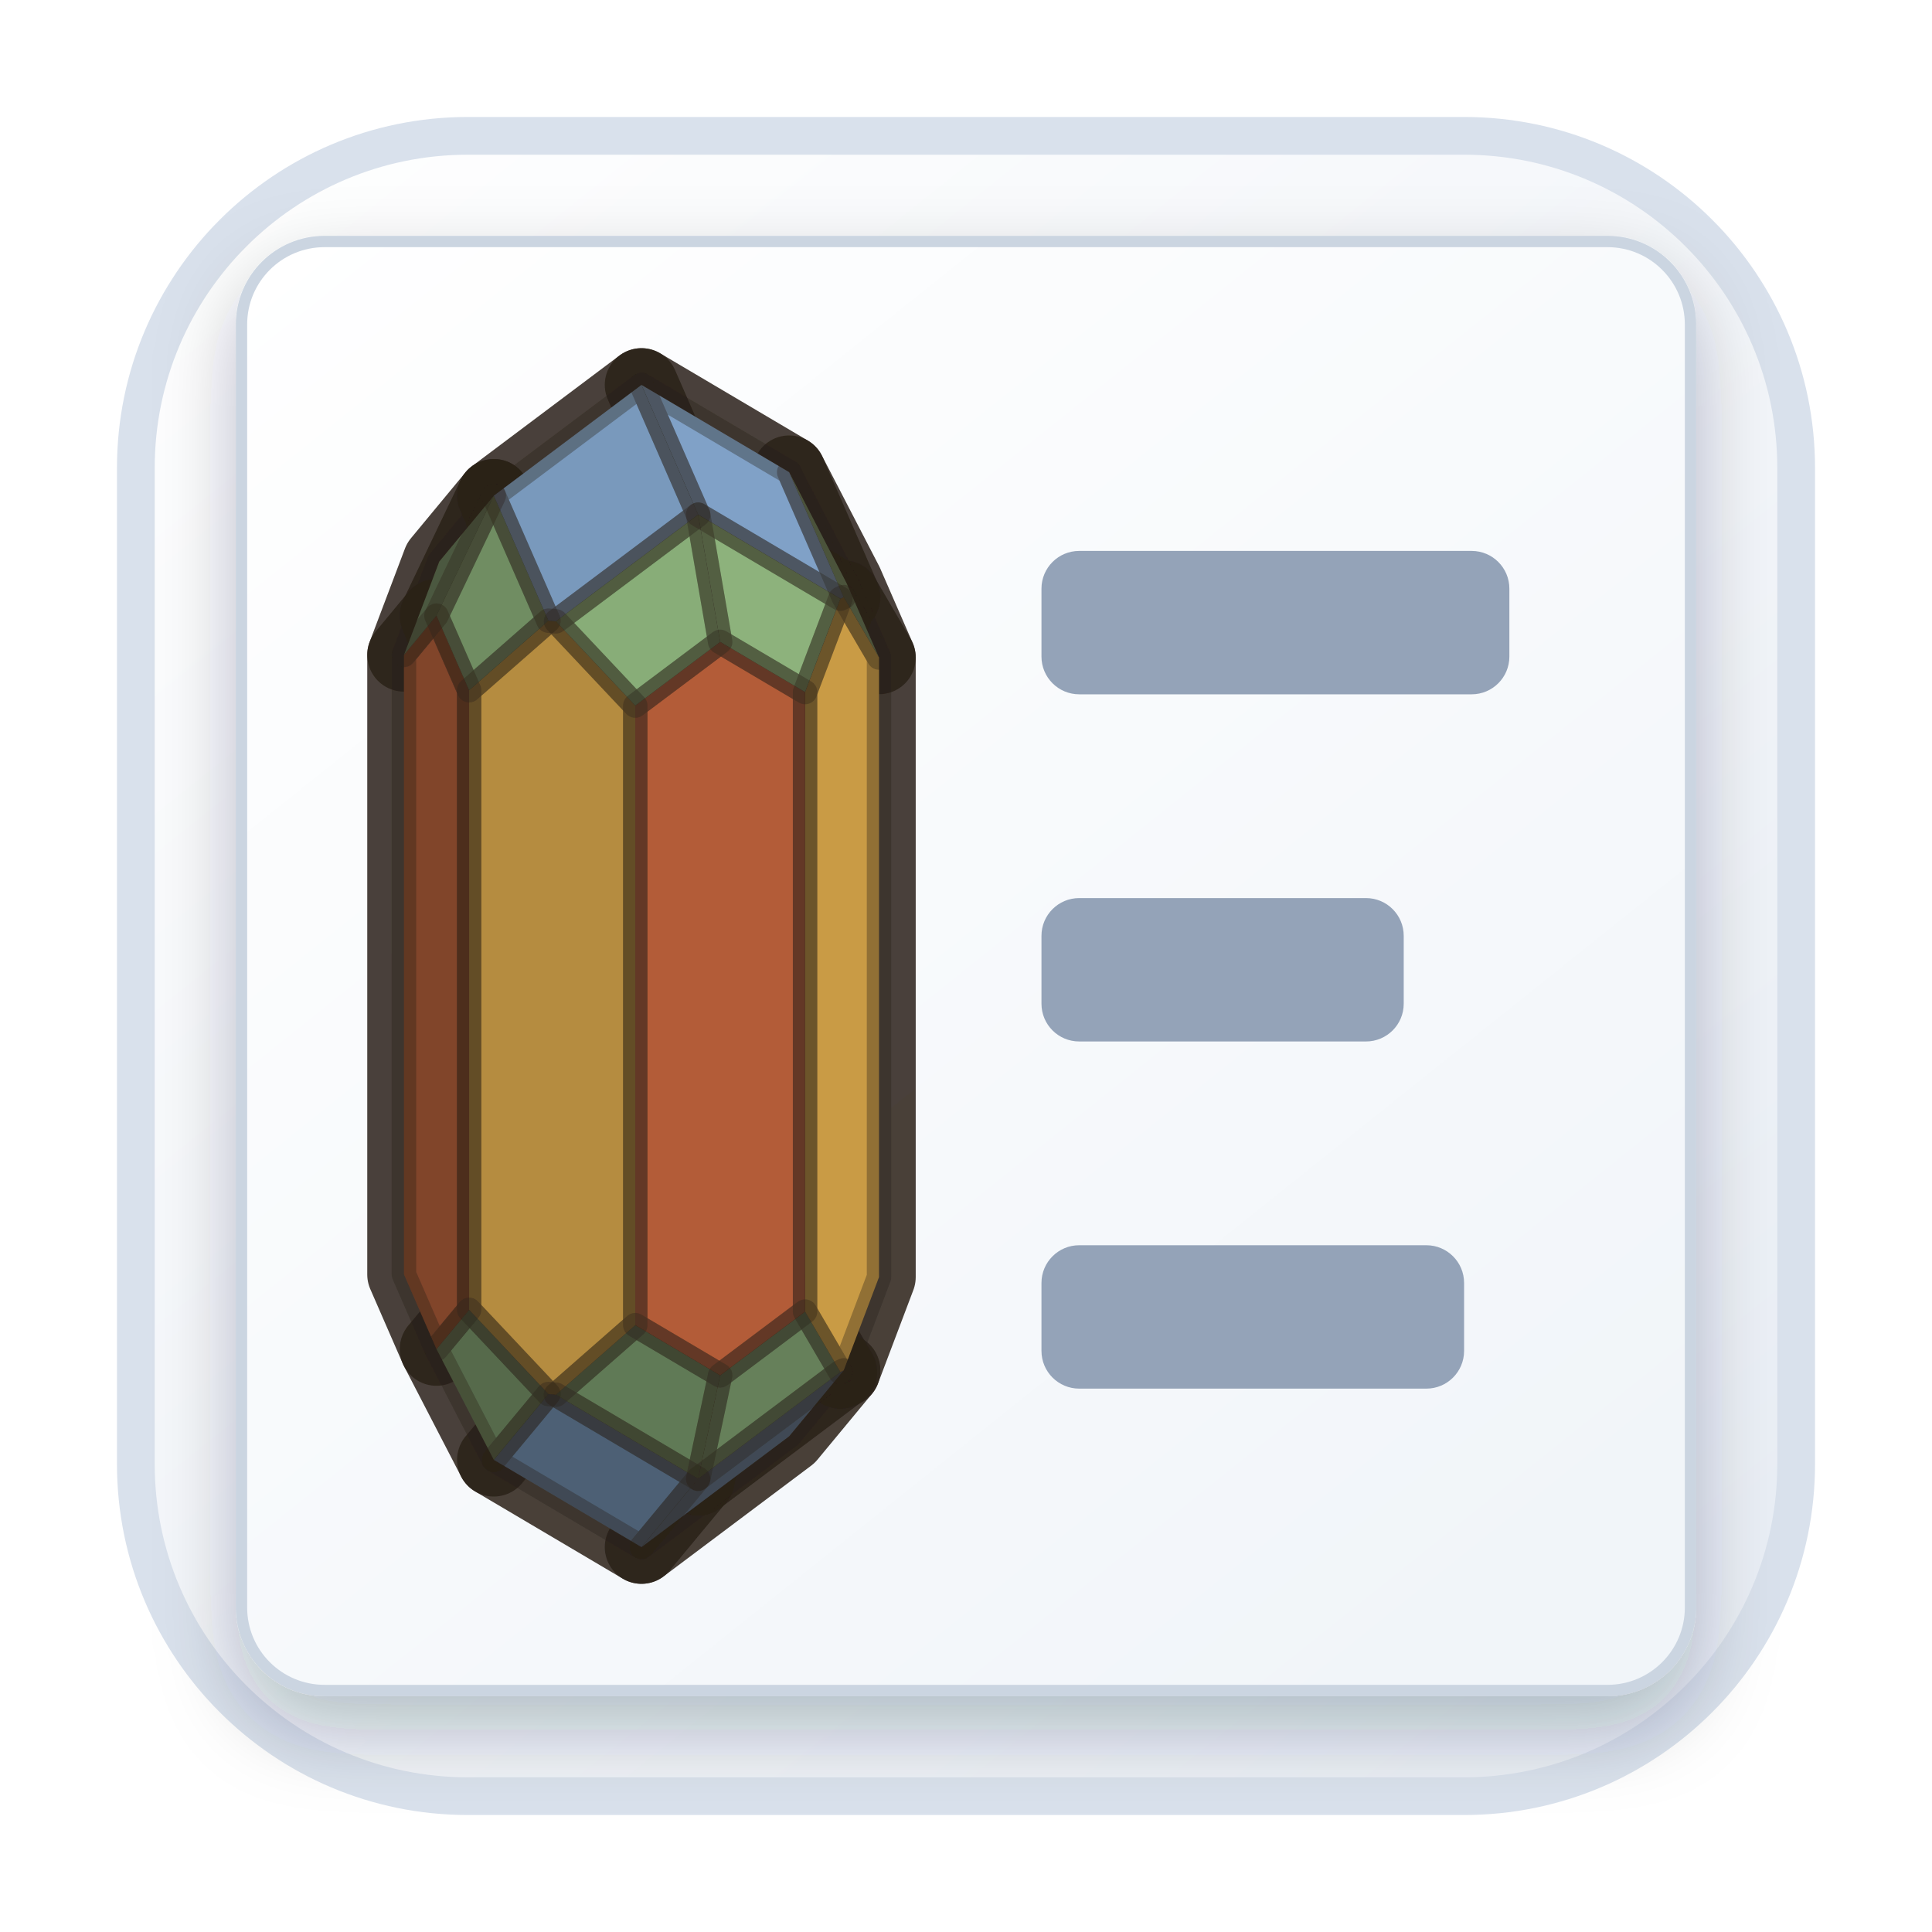
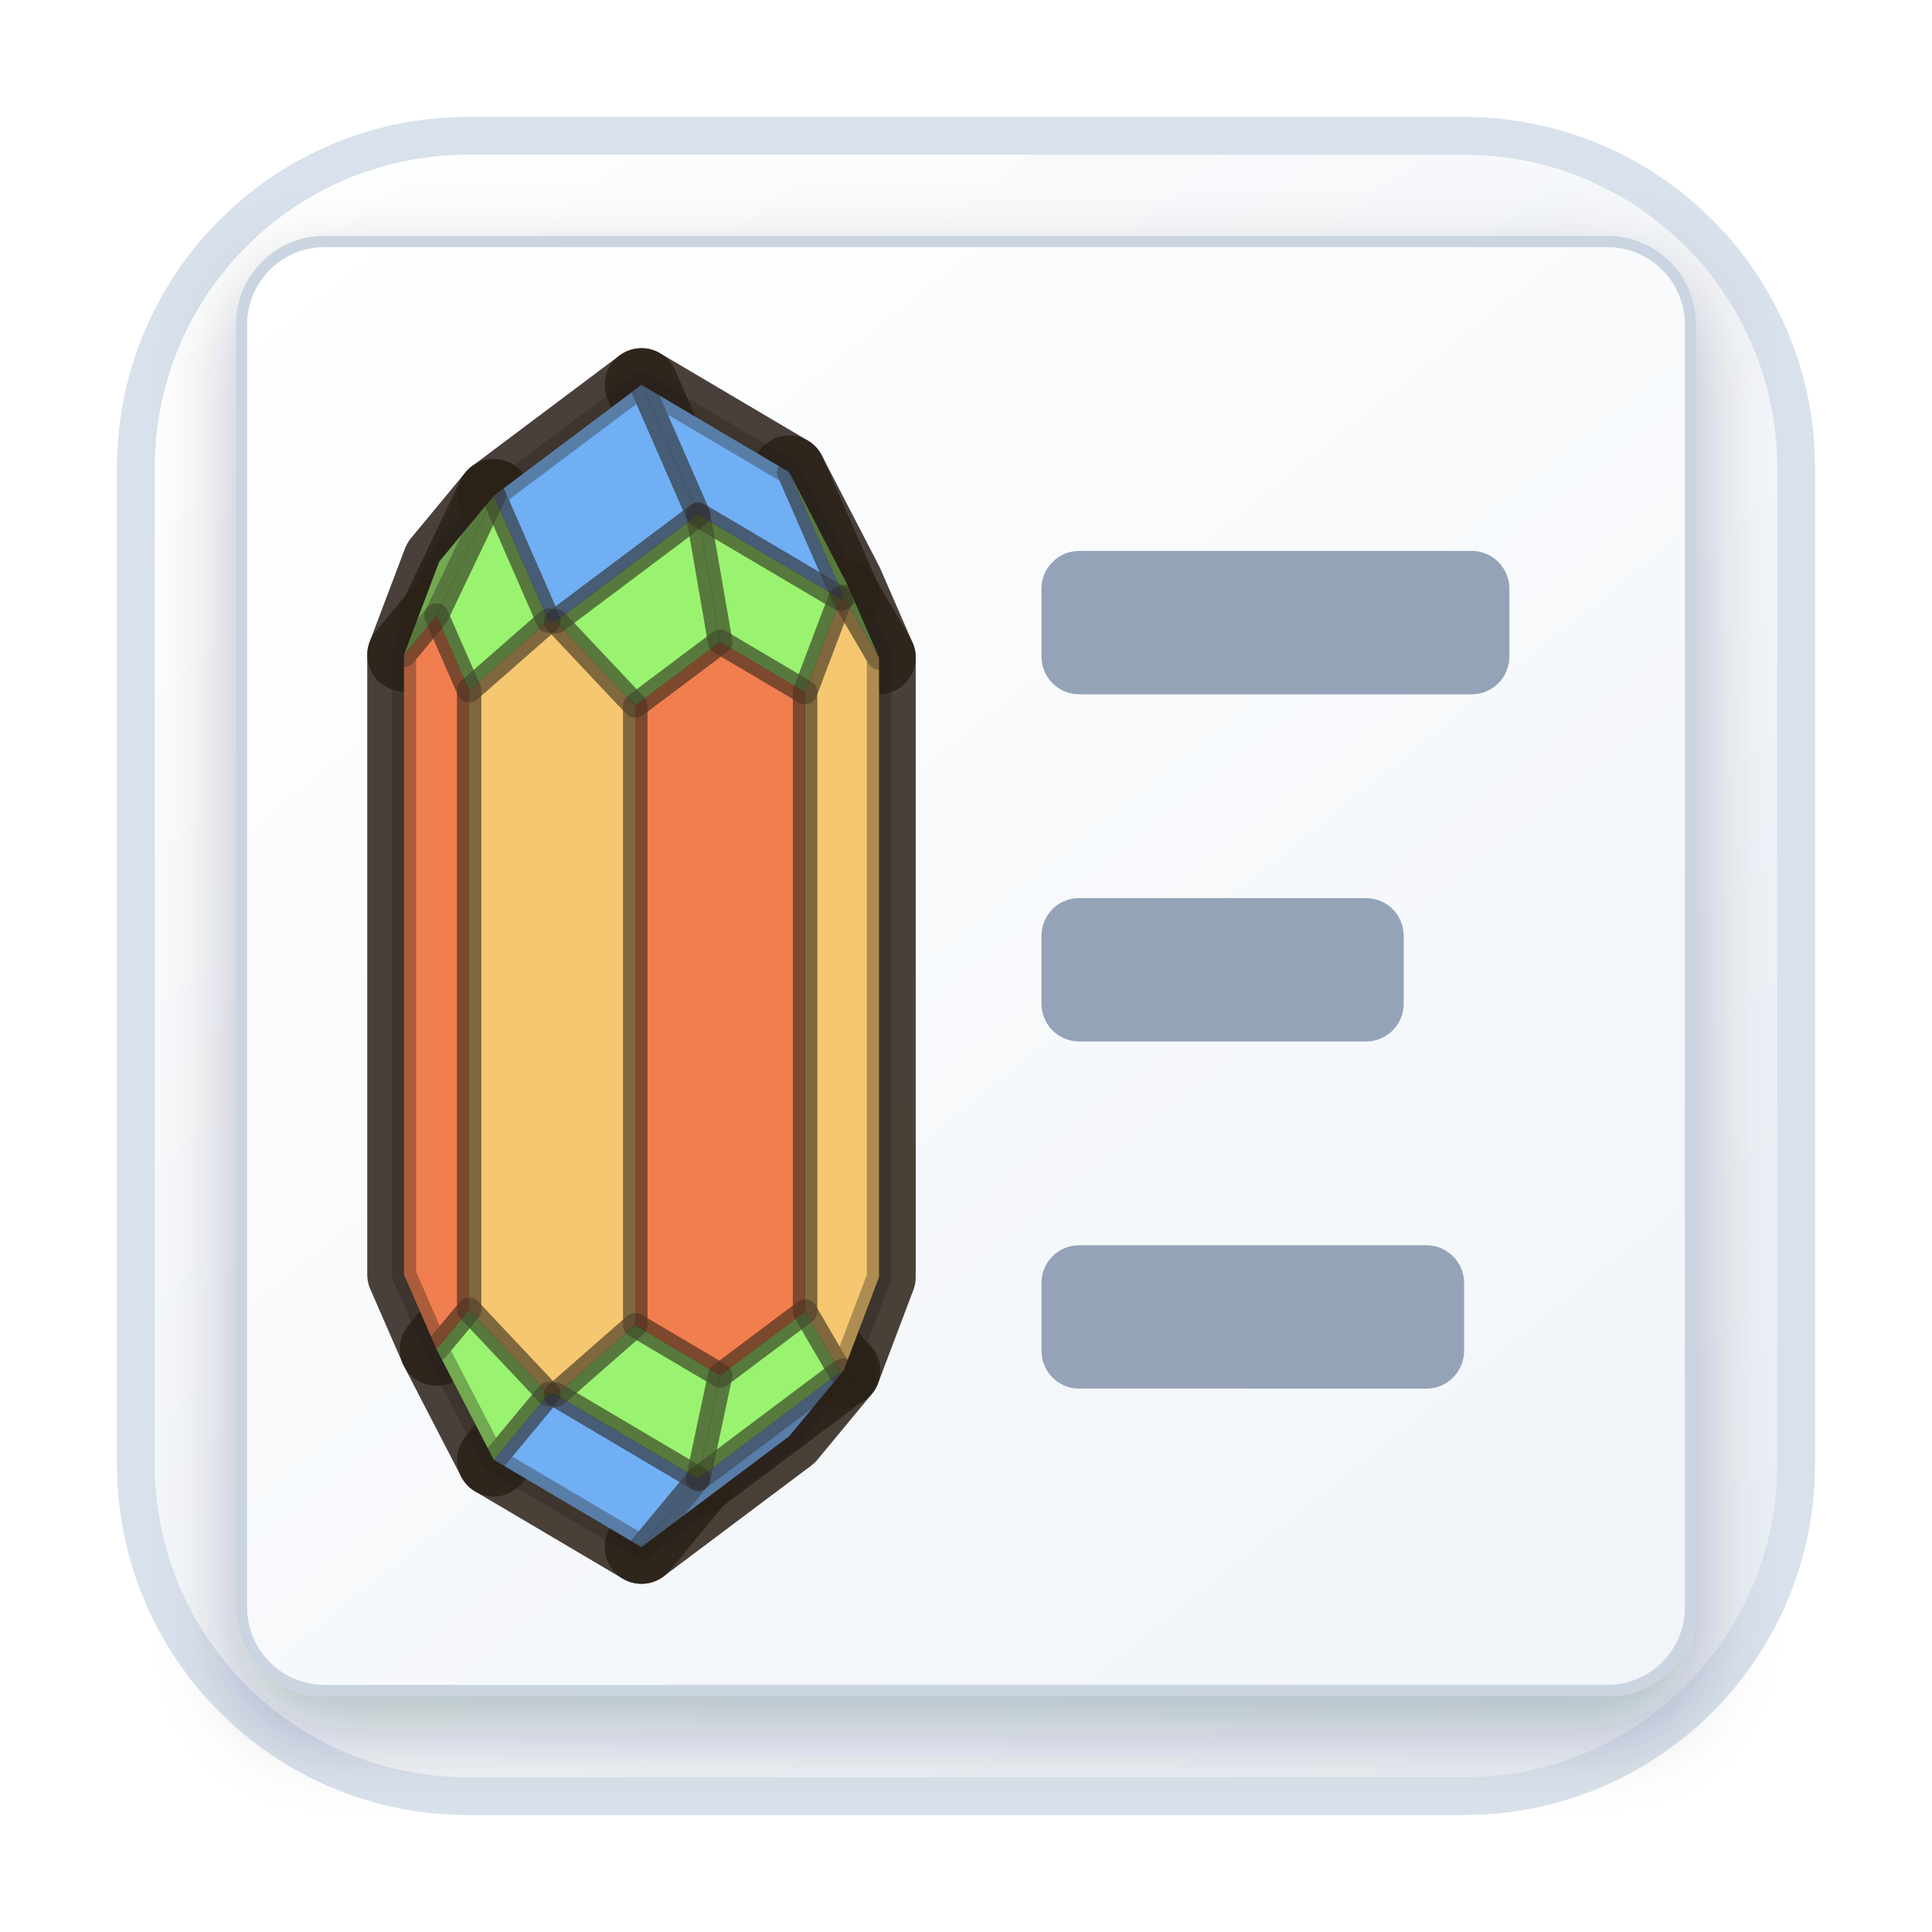
<svg xmlns="http://www.w3.org/2000/svg" viewBox="0 0 512 512" role="img" aria-labelledby="title desc">
  <defs>
    <linearGradient id="tile" x2="0.8" y2="1">
      <stop stop-color="#ffffff" />
      <stop offset="1" stop-color="#e9eef5" />
    </linearGradient>
    <linearGradient id="paper" x2="0.8" y2="1">
      <stop stop-color="#ffffff" />
      <stop offset="1" stop-color="#f1f5f9" />
    </linearGradient>
    <filter id="shadow" x="-25%" y="-25%" width="150%" height="150%">
      <feDropShadow dx="0" dy="9" stdDeviation="10" flood-color="#0f1b2d" flood-opacity="0.25" />
    </filter>
  </defs>
  <rect x="36" y="36" width="440" height="440" rx="88" fill="url(#tile)" stroke="#d9e1ec" stroke-width="10" />
  <g filter="url(#shadow)">
    <rect x="64" y="64" width="384" height="384" rx="22" fill="url(#paper)" stroke="#cbd5e1" stroke-width="3" />
    <g stroke="#2a2018" stroke-linejoin="round">
      <g fill="none" stroke-opacity="0.85" stroke-width="19.45">
        <polygon points="170.00,410.00 209.14,380.63 223.59,363.18 222.71,363.60 185.02,391.89" />
        <polygon points="170.00,410.00 185.02,391.89 147.33,369.61 145.34,369.43 130.86,386.87" />
        <polygon points="145.34,369.43 124.32,347.11 115.67,357.52 130.86,386.87" />
        <polygon points="222.71,363.60 213.35,347.59 190.85,364.48 185.02,391.89" />
        <polygon points="223.59,158.24 232.95,174.25 224.33,154.48 209.14,125.13" />
        <polygon points="115.67,163.15 107.05,173.56 107.05,337.75 115.67,357.52 124.32,347.11 124.32,182.92" />
        <polygon points="213.35,347.59 222.71,363.60 223.59,363.18 232.95,338.44 232.95,174.25 223.59,158.24 222.71,158.66 213.35,183.40" />
        <polygon points="116.41,148.82 107.05,173.56 115.67,163.15 130.86,131.37" />
        <polygon points="185.02,391.89 190.85,364.48 168.35,351.18 147.33,369.61" />
        <polygon points="170.00,102.00 185.02,136.39 222.71,158.66 223.59,158.24 209.14,125.13" />
        <polygon points="124.32,182.92 124.32,347.11 145.34,369.43 147.33,369.61 168.35,351.18 168.35,186.99 147.33,164.67 145.34,164.49" />
        <polygon points="213.35,183.40 190.85,170.11 168.35,186.99 168.35,351.18 190.85,364.48 213.35,347.59" />
        <polygon points="130.86,131.37 115.67,163.15 124.32,182.92 145.34,164.49" />
        <polygon points="130.86,131.37 145.34,164.49 147.33,164.67 185.02,136.39 170.00,102.00" />
        <polygon points="185.02,136.39 190.85,170.11 213.35,183.40 222.71,158.66" />
        <polygon points="147.33,164.67 168.35,186.99 190.85,170.11 185.02,136.39" />
      </g>
      <g stroke-opacity="0" stroke-width="3.24">
-         <polygon points="170.00,410.00 209.14,380.63 223.59,363.18 222.71,363.60 185.02,391.89" fill="#4d6075" />
-         <polygon points="170.00,410.00 185.02,391.89 147.33,369.61 145.34,369.43 130.86,386.87" fill="#4d6075" />
-         <polygon points="145.34,369.43 124.32,347.11 115.67,357.52 130.86,386.87" fill="#566b4c" />
-         <polygon points="222.71,363.60 213.35,347.59 190.85,364.48 185.02,391.89" fill="#66805a" />
-         <polygon points="223.59,158.24 232.95,174.25 224.33,154.48 209.14,125.13" fill="#79996b" />
-         <polygon points="115.67,163.15 107.05,173.56 107.05,337.75 115.67,357.52 124.32,347.11 124.32,182.92" fill="#81442b" />
-         <polygon points="213.35,347.59 222.71,363.60 223.59,363.18 232.95,338.44 232.95,174.25 223.59,158.24 222.71,158.66 213.35,183.40" fill="#c99b45" />
-         <polygon points="116.41,148.82 107.05,173.56 115.67,163.15 130.86,131.37" fill="#5f7754" />
-         <polygon points="185.02,391.89 190.85,364.48 168.35,351.18 147.33,369.61" fill="#617a56" />
-         <polygon points="170.00,102.00 185.02,136.39 222.71,158.66 223.59,158.24 209.14,125.13" fill="#80a1c7" />
-         <polygon points="124.32,182.92 124.32,347.11 145.34,369.43 147.33,369.61 168.35,351.18 168.35,186.99 147.33,164.67 145.34,164.49" fill="#b58c3f" />
-         <polygon points="213.35,183.40 190.85,170.11 168.35,186.99 168.35,351.18 190.85,364.48 213.35,347.59" fill="#b35c38" />
-         <polygon points="130.86,131.37 115.67,163.15 124.32,182.92 145.34,164.49" fill="#6f8d62" />
-         <polygon points="130.86,131.37 145.34,164.49 147.33,164.67 185.02,136.39 170.00,102.00" fill="#7999bc" />
-         <polygon points="185.02,136.39 190.85,170.11 213.35,183.40 222.71,158.66" fill="#8db27c" />
-         <polygon points="147.33,164.67 168.35,186.99 190.85,170.11 185.02,136.39" fill="#88ad78" />
+         <polygon points="170.00,410.00 209.14,380.63 223.59,363.18 222.71,363.60 185.02,391.89" fill="#71aff4" />
+         <polygon points="170.00,410.00 185.02,391.89 147.33,369.61 145.34,369.43 130.86,386.87" fill="#71aff4" />
+         <polygon points="145.34,369.43 124.32,347.11 115.67,357.52 130.86,386.87" fill="#99f370" />
+         <polygon points="222.71,363.60 213.35,347.59 190.85,364.48 185.02,391.89" fill="#99f370" />
+         <polygon points="223.59,158.24 232.95,174.25 224.33,154.48 209.14,125.13" fill="#99f370" />
+         <polygon points="115.67,163.15 107.05,173.56 107.05,337.75 115.67,357.52 124.32,347.11 124.32,182.92" fill="#f17e4f" />
+         <polygon points="213.35,347.59 222.71,363.60 223.59,363.18 232.95,338.44 232.95,174.25 223.59,158.24 222.71,158.66 213.35,183.40" fill="#f5c770" />
+         <polygon points="116.41,148.82 107.05,173.56 115.67,163.15 130.86,131.37" fill="#99f370" />
+         <polygon points="185.02,391.89 190.85,364.48 168.35,351.18 147.33,369.61" fill="#99f370" />
+         <polygon points="170.00,102.00 185.02,136.39 222.71,158.66 223.59,158.24 209.14,125.13" fill="#71aff4" />
+         <polygon points="124.32,182.92 124.32,347.11 145.34,369.43 147.33,369.61 168.35,351.18 168.35,186.99 147.33,164.67 145.34,164.49" fill="#f5c770" />
+         <polygon points="213.35,183.40 190.85,170.11 168.35,186.99 168.35,351.18 190.85,364.48 213.35,347.59" fill="#f17e4f" />
+         <polygon points="130.86,131.37 115.67,163.15 124.32,182.92 145.34,164.49" fill="#99f370" />
+         <polygon points="130.86,131.37 145.34,164.49 147.33,164.67 185.02,136.39 170.00,102.00" fill="#71aff4" />
+         <polygon points="185.02,136.39 190.85,170.11 213.35,183.40 222.71,158.66" fill="#99f370" />
+         <polygon points="147.33,164.67 168.35,186.99 190.85,170.11 185.02,136.39" fill="#99f370" />
      </g>
      <g fill="none" stroke-opacity="0.35" stroke-width="6.48">
        <polygon points="170.00,410.00 209.14,380.63 223.59,363.18 222.71,363.60 185.02,391.89" />
        <polygon points="170.00,410.00 185.02,391.89 147.33,369.61 145.34,369.43 130.86,386.87" />
        <polygon points="145.34,369.43 124.32,347.11 115.67,357.52 130.86,386.87" />
        <polygon points="222.71,363.60 213.35,347.59 190.85,364.48 185.02,391.89" />
        <polygon points="223.59,158.24 232.95,174.25 224.33,154.48 209.14,125.13" />
        <polygon points="115.67,163.15 107.05,173.56 107.05,337.75 115.67,357.52 124.32,347.11 124.32,182.92" />
        <polygon points="213.35,347.59 222.71,363.60 223.59,363.18 232.95,338.44 232.95,174.25 223.59,158.24 222.71,158.66 213.35,183.40" />
        <polygon points="116.41,148.82 107.05,173.56 115.67,163.15 130.86,131.37" />
        <polygon points="185.02,391.89 190.85,364.48 168.35,351.18 147.33,369.61" />
        <polygon points="170.00,102.00 185.02,136.39 222.71,158.66 223.59,158.24 209.14,125.13" />
        <polygon points="124.32,182.92 124.32,347.11 145.34,369.43 147.33,369.61 168.35,351.18 168.35,186.99 147.33,164.67 145.34,164.49" />
        <polygon points="213.35,183.40 190.85,170.11 168.35,186.99 168.35,351.18 190.85,364.48 213.35,347.59" />
        <polygon points="130.86,131.37 115.67,163.15 124.32,182.92 145.34,164.49" />
        <polygon points="130.86,131.37 145.34,164.49 147.33,164.67 185.02,136.39 170.00,102.00" />
        <polygon points="185.02,136.39 190.85,170.11 213.35,183.40 222.71,158.66" />
        <polygon points="147.33,164.67 168.35,186.99 190.85,170.11 185.02,136.39" />
      </g>
    </g>
    <rect x="276" y="146" width="124" height="38" rx="10" fill="#94a3b8" />
    <rect x="276" y="238" width="96" height="38" rx="10" fill="#94a3b8" />
    <rect x="276" y="330" width="112" height="38" rx="10" fill="#94a3b8" />
  </g>
</svg>
